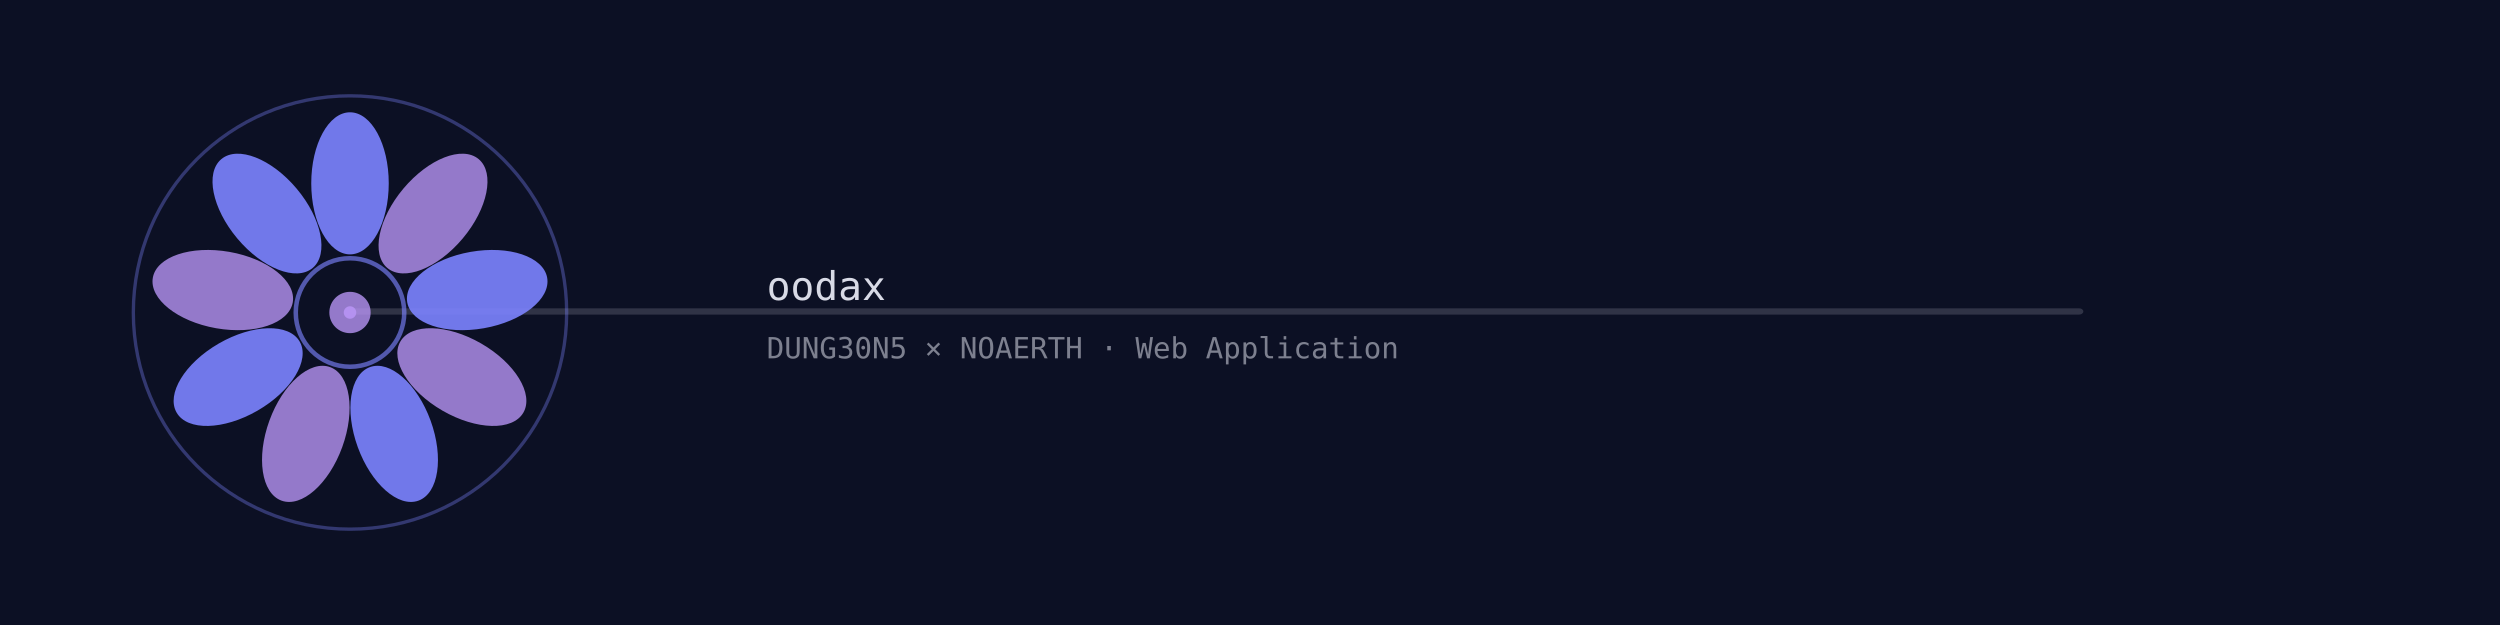
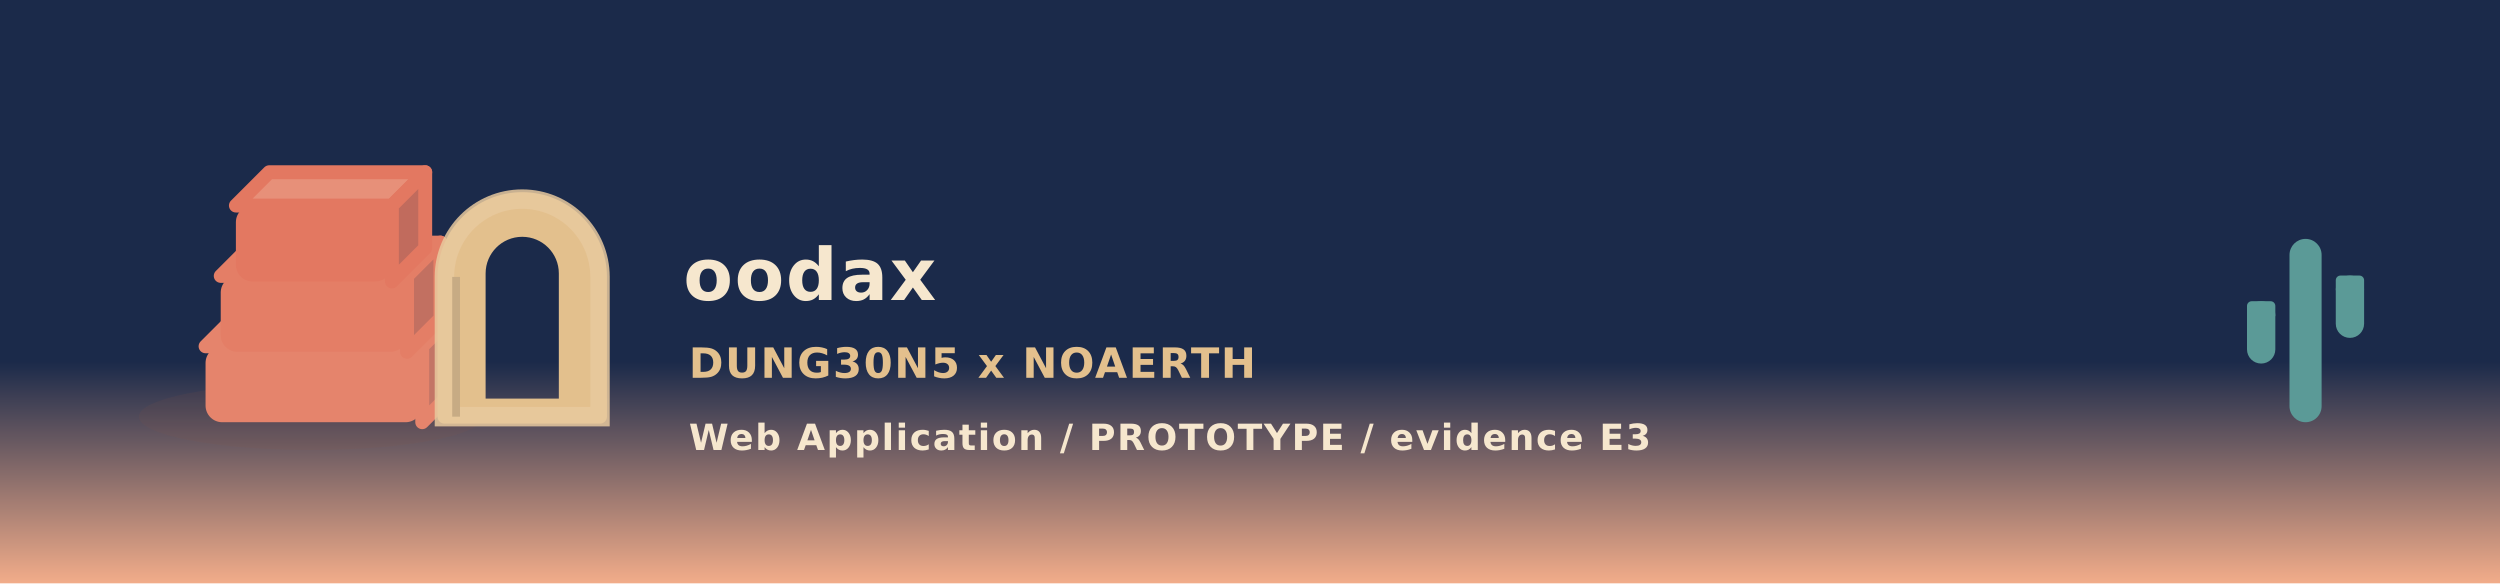
- <svg xmlns="http://www.w3.org/2000/svg" viewBox="0 0 1200 300" width="1200" height="300" role="img" aria-label="oodax identity object">
-   <rect width="1200" height="300" fill="#0c1024" />
-   <defs>
-     <linearGradient id="gft" x1="0" y1="0" x2="1" y2="1">
-       <stop offset="0%" stop-color="#7c83ff" />
-       <stop offset="100%" stop-color="#b794f4" />
-     </linearGradient>
-   </defs>
-   <rect x="168.00" y="148.00" width="832.00" height="3.00" rx="2.00" fill="rgba(238,240,251,0.160)" opacity="1.00" />
+ <svg xmlns="http://www.w3.org/2000/svg" width="900" height="210" viewBox="0 0 900 210" role="img" aria-label="oodax - identity object">
+   <linearGradient id="skyf" x1="0" y1="0" x2="0" y2="1">
+     <stop offset="0" stop-color="#1b2a4a" />
+     <stop offset="0.62" stop-color="#1b2a4a" />
+     <stop offset="1" stop-color="#f3ad8a" />
+   </linearGradient>
+   <rect width="900" height="210" fill="url(#skyf)" />
+   <rect x="0" y="352" width="900" height="-142" fill="#e3c08d" />
+   <rect x="0" y="352" width="900" height="3" fill="#e6c596" />
+   <ellipse cx="112" cy="150" rx="62" ry="12" fill="rgba(138,90,68,0.11)" />
  <g>
-     <ellipse cx="168.00" cy="88.00" rx="18.60" ry="34.10" fill="rgba(124,131,255,0.900)" opacity="1.00" transform="rotate(0.0 168.00 88.00)" />
-     <ellipse cx="207.85" cy="102.51" rx="18.60" ry="34.10" fill="rgba(183,148,244,0.800)" opacity="1.00" transform="rotate(40.0 207.85 102.51)" />
-     <ellipse cx="229.06" cy="139.23" rx="18.60" ry="34.10" fill="rgba(124,131,255,0.900)" opacity="1.00" transform="rotate(80.0 229.06 139.23)" />
-     <ellipse cx="221.69" cy="181.00" rx="18.60" ry="34.10" fill="rgba(183,148,244,0.800)" opacity="1.00" transform="rotate(120.0 221.69 181.00)" />
-     <ellipse cx="189.21" cy="208.26" rx="18.60" ry="34.10" fill="rgba(124,131,255,0.900)" opacity="1.00" transform="rotate(160.0 189.21 208.26)" />
-     <ellipse cx="146.79" cy="208.26" rx="18.60" ry="34.10" fill="rgba(183,148,244,0.800)" opacity="1.00" transform="rotate(200.0 146.79 208.26)" />
-     <ellipse cx="114.31" cy="181.00" rx="18.60" ry="34.10" fill="rgba(124,131,255,0.900)" opacity="1.00" transform="rotate(240.0 114.31 181.00)" />
-     <ellipse cx="106.94" cy="139.23" rx="18.60" ry="34.10" fill="rgba(183,148,244,0.800)" opacity="1.00" transform="rotate(280.0 106.94 139.23)" />
-     <ellipse cx="128.15" cy="102.51" rx="18.60" ry="34.10" fill="rgba(124,131,255,0.900)" opacity="1.00" transform="rotate(320.0 128.15 102.51)" />
-     <circle cx="168.00" cy="150.00" r="26.04" fill="none" stroke="rgba(124,131,255,0.900)" stroke-width="2.17" opacity="0.70" />
-     <circle cx="168.00" cy="150.00" r="9.92" fill="rgba(183,148,244,0.800)" opacity="1.00" />
-     <animate attributeName="opacity" values="0.25;1.0;0.25" dur="12.1s" begin="0s" repeatCount="indefinite" />
+     <path d="M74,124.67 L152,124.67 L164,112.67 L86,112.67 Z" fill="#e99a82" stroke="#e5846c" stroke-width="5" stroke-linejoin="round" />
+     <path d="M152,124.67 L164,112.67 L164,140 L152,152 Z" fill="#c37566" stroke="#e5846c" stroke-width="5" stroke-linejoin="round" />
+     <rect x="74" y="124.67" width="78" height="27.33" rx="6" fill="#e5846c" />
+     <path d="M79.46,99.33 L146.54,99.33 L158.54,87.33 L91.46,87.33 Z" fill="#e8957d" stroke="#e47e66" stroke-width="5" stroke-linejoin="round" />
+     <path d="M146.54,99.33 L158.54,87.33 L158.54,114.67 L146.54,126.67 Z" fill="#c27061" stroke="#e47e66" stroke-width="5" stroke-linejoin="round" />
+     <rect x="79.46" y="99.33" width="67.08" height="27.33" rx="6" fill="#e47e66" />
+     <path d="M84.92,74 L141.08,74 L153.08,62 L96.92,62 Z" fill="#e79079" stroke="#e37861" stroke-width="5" stroke-linejoin="round" />
+     <path d="M141.08,74 L153.08,62 L153.08,89.33 L141.08,101.33 Z" fill="#c16b5d" stroke="#e37861" stroke-width="5" stroke-linejoin="round" />
+     <rect x="84.92" y="74" width="56.16" height="27.33" rx="6" fill="#e37861" />
+     <animate attributeName="opacity" values="0.72;1;0.72" dur="6s" begin="0s" repeatCount="indefinite" />
  </g>
-   <g>
-     <ellipse cx="168.00" cy="88.00" rx="18.60" ry="34.10" fill="none" opacity="1.00" transform="rotate(0.0 168.00 88.00)" />
-     <ellipse cx="207.85" cy="102.51" rx="18.60" ry="34.10" fill="none" opacity="1.00" transform="rotate(40.0 207.85 102.51)" />
-     <ellipse cx="229.06" cy="139.23" rx="18.60" ry="34.10" fill="none" opacity="1.00" transform="rotate(80.0 229.06 139.23)" />
-     <ellipse cx="221.69" cy="181.00" rx="18.60" ry="34.10" fill="none" opacity="1.00" transform="rotate(120.0 221.69 181.00)" />
-     <ellipse cx="189.21" cy="208.26" rx="18.60" ry="34.10" fill="none" opacity="1.00" transform="rotate(160.0 189.21 208.26)" />
-     <ellipse cx="146.79" cy="208.26" rx="18.60" ry="34.10" fill="none" opacity="1.00" transform="rotate(200.0 146.79 208.26)" />
-     <ellipse cx="114.31" cy="181.00" rx="18.60" ry="34.10" fill="none" opacity="1.00" transform="rotate(240.0 114.31 181.00)" />
-     <ellipse cx="106.94" cy="139.23" rx="18.60" ry="34.10" fill="none" opacity="1.00" transform="rotate(280.0 106.94 139.23)" />
-     <ellipse cx="128.15" cy="102.51" rx="18.60" ry="34.10" fill="none" opacity="1.00" transform="rotate(320.0 128.15 102.51)" />
-     <circle cx="168.00" cy="150.00" r="26.04" fill="none" stroke="none" stroke-width="2.17" opacity="0.70" />
-     <circle cx="168.00" cy="150.00" r="9.92" fill="none" opacity="1.00" />
-     <animateTransform attributeName="transform" type="rotate" values="0.0 0.00 0.00 360.0 0.00 0.00" dur="24.2s" begin="0s" repeatCount="indefinite" />
-   </g>
-   <g>
-     <circle cx="168.00" cy="150.00" r="104.00" fill="none" stroke="rgba(124,131,255,0.350)" stroke-width="1.60" opacity="1.00" />
-     <animate attributeName="opacity" values="0.25;1.0;0.25" dur="12.1s" begin="0s" repeatCount="indefinite" />
-   </g>
-   <circle cx="168" cy="150" r="3" fill="rgba(183,148,244,0.900)">
-     <animate attributeName="opacity" values="0.35;0.95;0.35" dur="12.1s" begin="0s" repeatCount="indefinite" />
-   </circle>
-   <text x="368" y="144" font-family="ui-monospace,Menlo,monospace" font-size="19" fill="rgba(238,240,251,0.900)">oodax</text>
-   <text x="368" y="172" font-family="ui-monospace,Menlo,monospace" font-size="14" fill="rgba(238,240,251,0.500)">DUNG30N5 × NOAERTH · Web Application</text>
+   <path d="M160,150 L160,99.68 A28,28 0 0 1 216,99.68 L216,150 Z M172.32,146 L172.32,98.43 A15.68,15.68 0 0 1 203.68,98.43 L203.68,146 Z" fill="#e3c08d" fill-rule="evenodd" stroke="#e3c08d" stroke-width="5" stroke-linejoin="round" />
+   <path d="M160,150 L160,99.68 A28,28 0 0 1 216,99.68 L216,150 Z" fill="none" stroke="#e8c99d" stroke-width="7" stroke-linecap="round" opacity="0.85" />
+   <rect x="162.8" y="99.68" width="2.8" height="50.32" fill="#c7ab84" />
+   <text x="246" y="108" font-family="Verdana,DejaVu Sans,sans-serif" font-size="26" font-weight="700" letter-spacing="0.6" fill="#f6e7ce" text-anchor="start">oodax</text>
+   <text x="248" y="136" font-family="Verdana,DejaVu Sans,sans-serif" font-size="15" font-weight="700" letter-spacing="0.6" fill="#e3c08d" text-anchor="start">DUNG30N5 x NOAERTH</text>
+   <text x="248" y="162" font-family="Verdana,DejaVu Sans,sans-serif" font-size="13" font-weight="700" letter-spacing="0.6" fill="#f6e7ce" text-anchor="start">Web Application  /  PROTOTYPE  /  evidence E3</text>
+   <rect x="824.22" y="86" width="11.56" height="66" rx="5.78" fill="#5b9a97" />
+   <rect x="808.92" y="108.44" width="10.2" height="22.44" rx="5.1" fill="#5b9a97" />
+   <rect x="808.92" y="108.44" width="10.2" height="6.6" rx="1.7" fill="#5b9a97" />
+   <rect x="840.88" y="99.2" width="10.2" height="22.44" rx="5.1" fill="#5b9a97" />
+   <rect x="840.88" y="99.2" width="10.2" height="6.6" rx="1.7" fill="#5b9a97" />
</svg>
